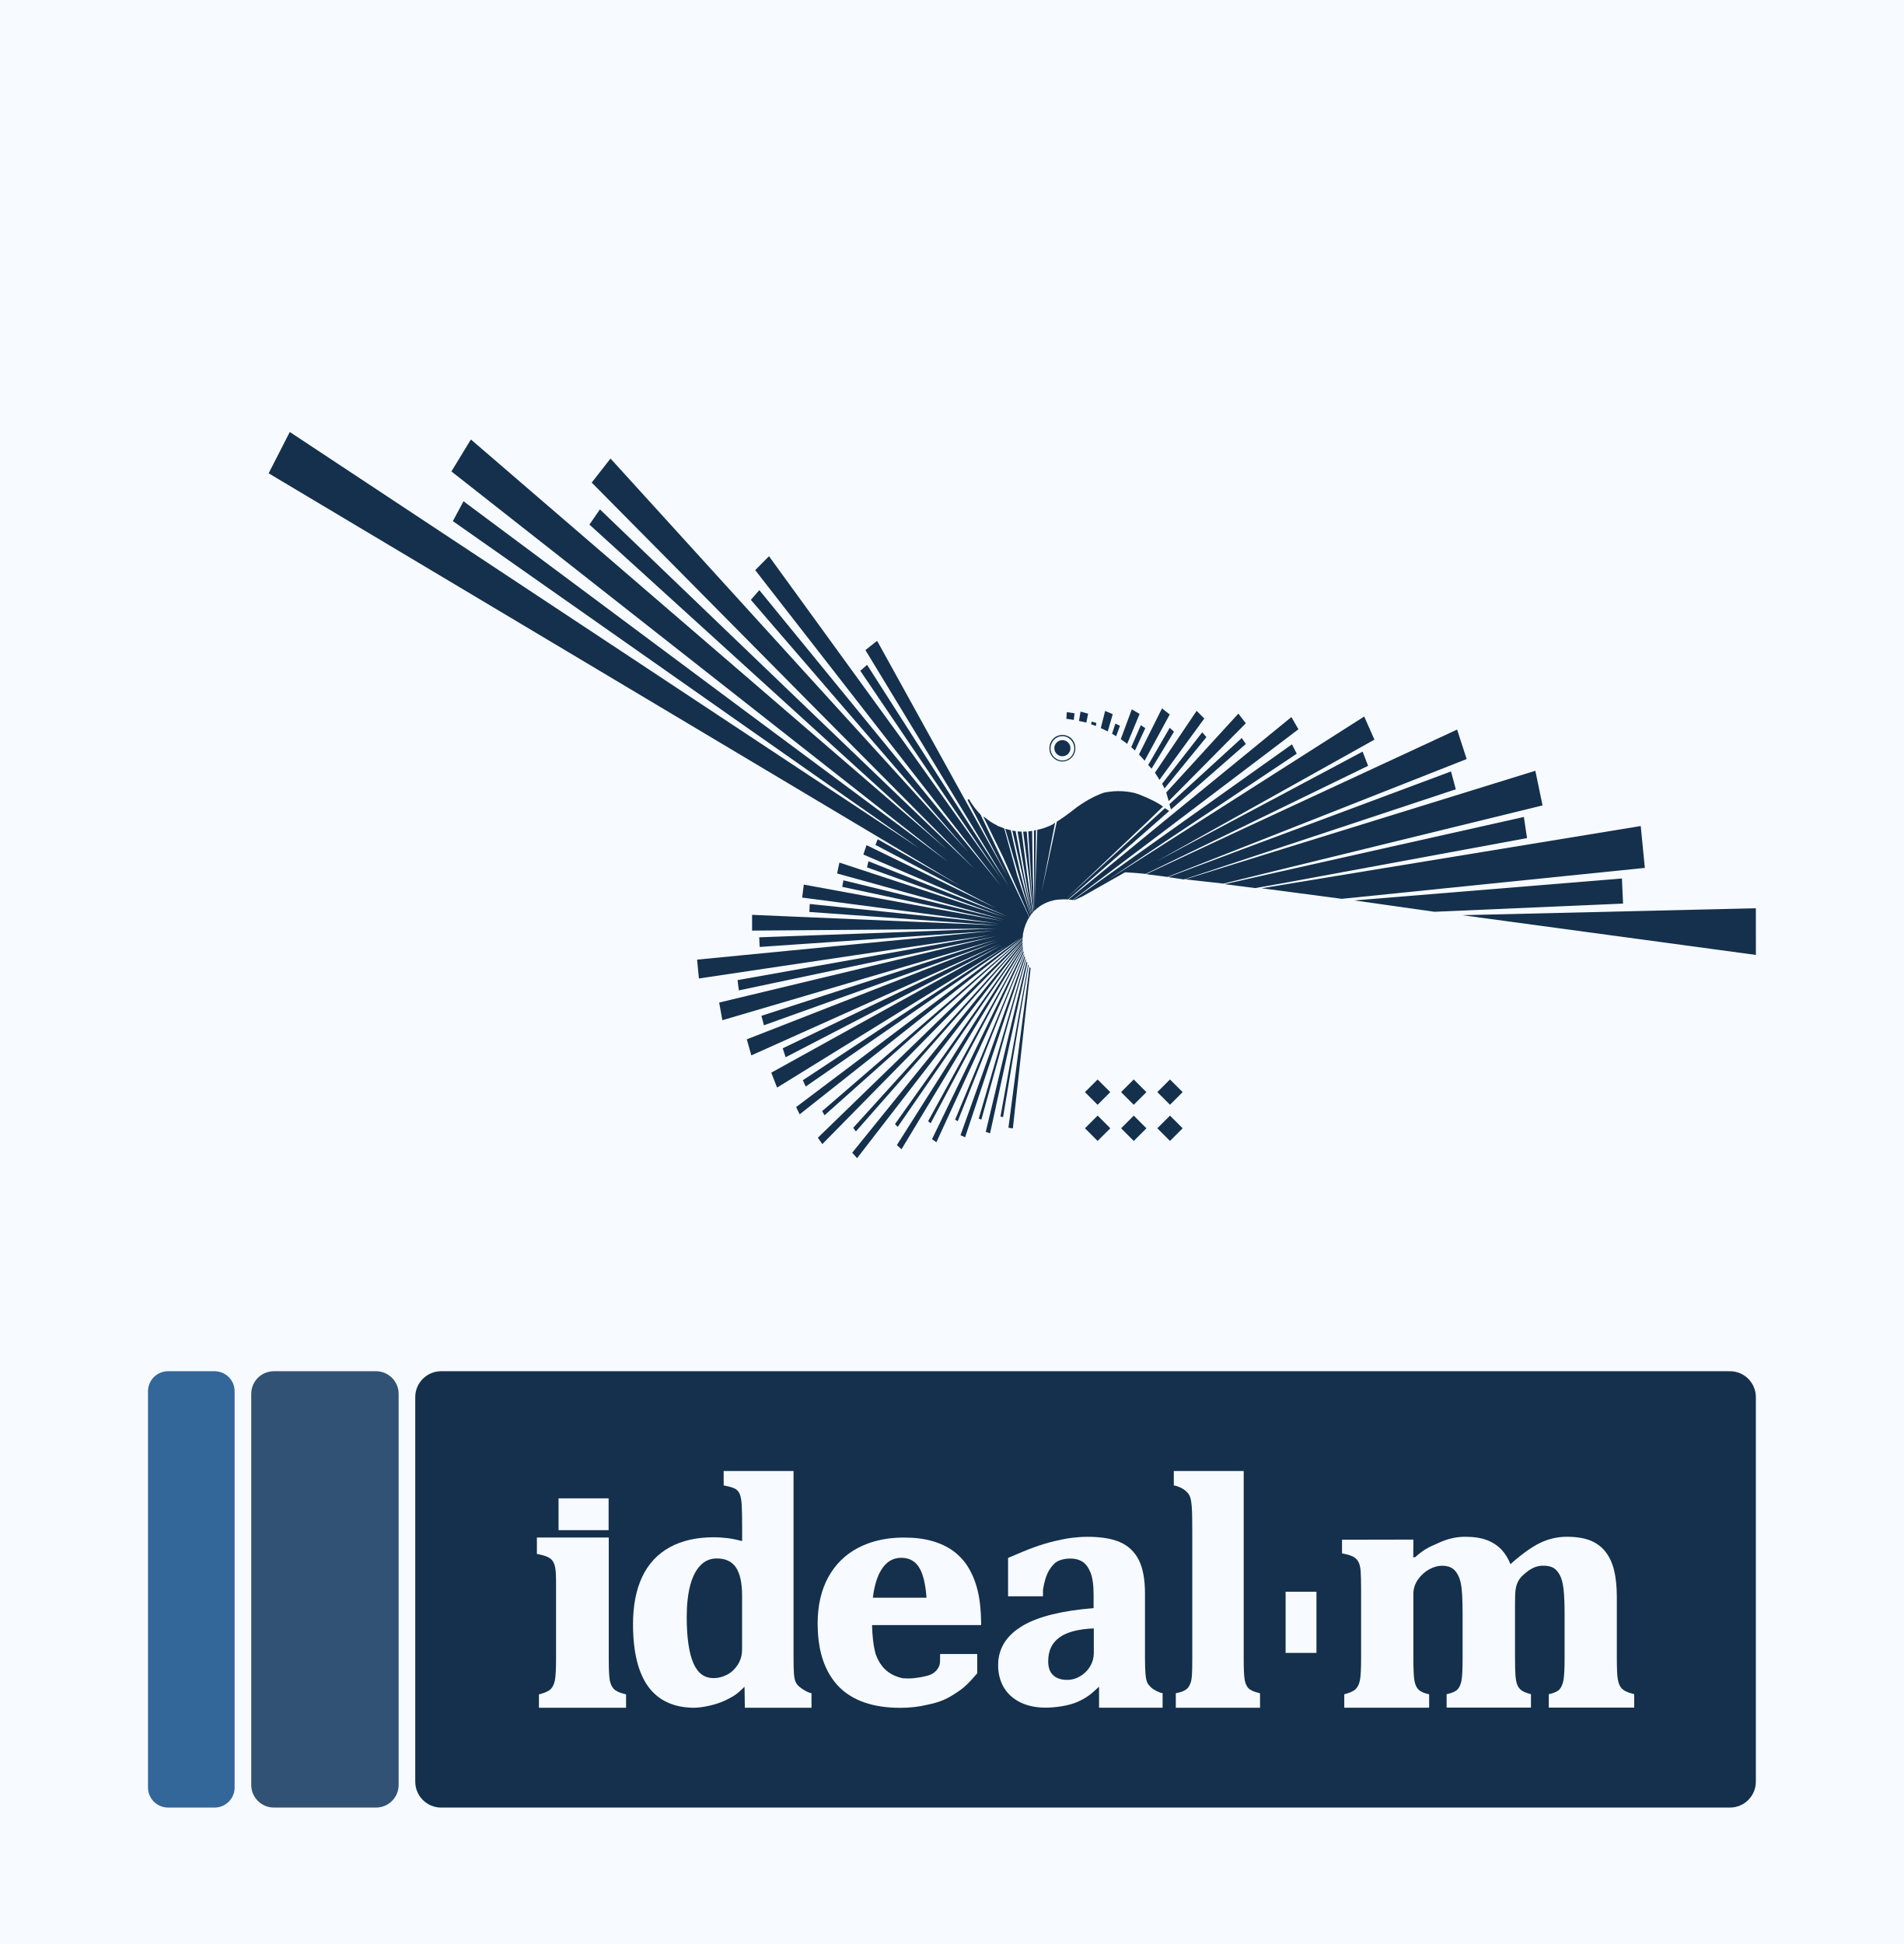
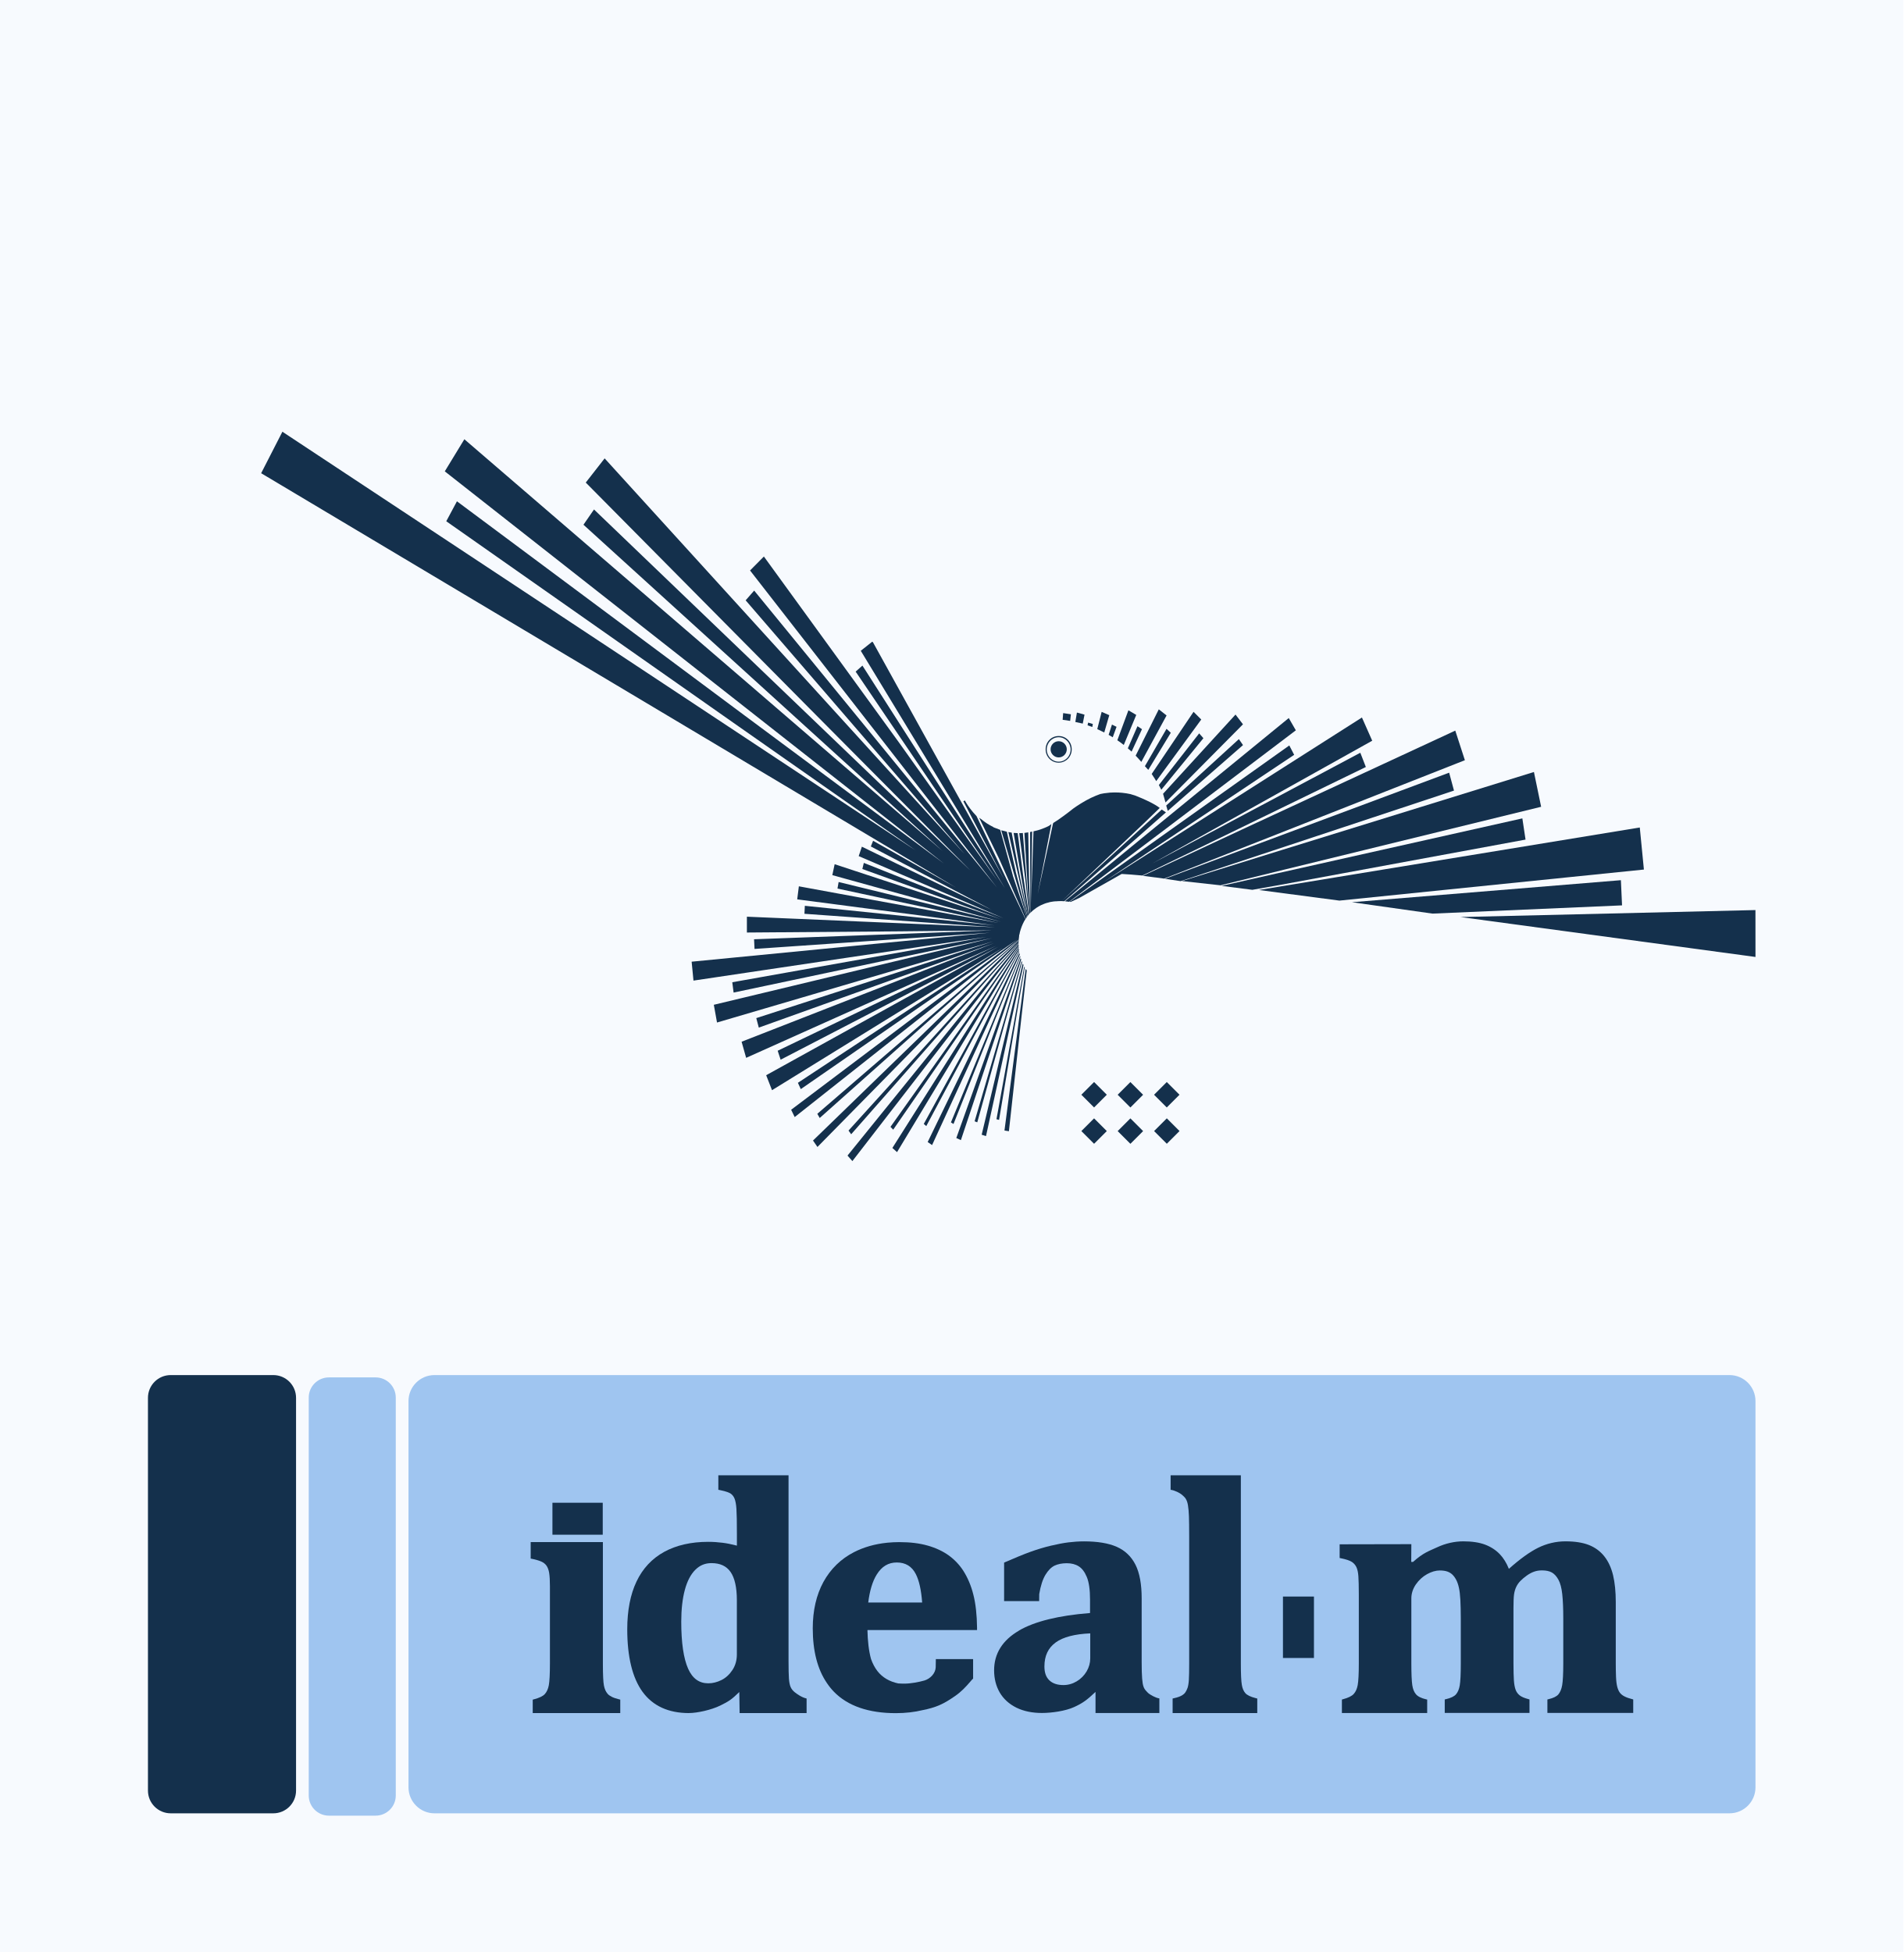
- <svg xmlns="http://www.w3.org/2000/svg" id="Layer_2" data-name="Layer 2" viewBox="-41.50 -121.11 533.85 545.01">
+ <svg xmlns="http://www.w3.org/2000/svg" id="Layer_2" data-name="Layer 2" viewBox="-41.29 -120.51 531.20 544.87">
  <g id="Layer_1-2" data-name="Layer 1">
-     <rect x="-41.50" y="-121.11" width="533.85" height="545.01" fill="#f7fafe" />
-     <rect x="74.94" y="263.32" width="375.91" height="122.33" rx="7.26" ry="7.26" fill="#14304c" />
+     <rect x="-41.29" y="-120.51" width="531.20" height="544.87" fill="#f7fafe" />
+     <rect x="72.71" y="263.32" width="375.91" height="122.33" rx="7.26" ry="7.26" fill="#9fc5f0" />
    <g>
-       <path d="M259.6,80.72l.21-1.85-2.16-.33-.14,1.87c.69.08,1.39.19,2.07.31h.01Z" fill="#14304c" />
-       <polygon points="263.61 78.97 261.49 78.39 261.05 81.02 263.12 81.47 263.61 78.97" fill="#14304c" />
-       <polygon points="270.52 79.12 268.39 78.2 267.17 83.01 269.12 83.95 270.52 79.12" fill="#14304c" />
-       <path d="M274.57,87.43l3.48-8.38-2.19-1.29-3.09,8.36c.61.42,1.21.85,1.78,1.3h.01Z" fill="#14304c" />
-       <path d="M279.45,92.15h.01s7.04-12.95,7.04-12.95l-2.17-1.71-6.46,12.93c.54.56,1.07,1.14,1.57,1.73Z" fill="#14304c" />
-       <path d="M282.87,96.31c.25.39.5.76.74,1.21v.02s12.58-17.21,12.58-17.21l-2.15-2.15-11.68,17.34c.18.29.34.54.5.79Z" fill="#14304c" />
-       <polygon points="286.21 103.48 307.83 81.67 305.75 78.95 285.53 101.06 286.21 103.48" fill="#14304c" />
-       <polygon points="418.57 110.47 333.56 124.41 312.26 127.92 334.74 130.88 419.72 122.21 418.57 110.47" fill="#14304c" />
-       <polygon points="265.93 81.58 264.62 81.19 264.46 81.95 265.79 82.42 265.93 81.58" fill="#14304c" />
-       <path d="M271.47,85.28h.01s1.06-2.91,1.06-2.91l-1.28-.62-.93,2.86c.35.2.73.42,1.14.68Z" fill="#14304c" />
-       <path d="M276.74,89.29h.01s2.9-6.26,2.9-6.26l-1.26-.83-2.69,6.17c.38.32.72.63,1.04.92Z" fill="#14304c" />
-       <path d="M280.47,93.36s.18.19.33.36l.07.08c.2.23.43.47.53.58h.01s6.28-10.35,6.28-10.35l-1.19-1.1-6.04,10.43Z" fill="#14304c" />
-       <polygon points="284.36 98.62 285.04 99.93 296.79 85.55 295.61 84.2 284.36 98.62" fill="#14304c" />
-       <path d="M286.41,104.34c.08.24.14.48.2.69.07.26.14.53.23.79v.02s21-18.37,21-18.37l-1.15-1.67-20.28,18.54Z" fill="#14304c" />
-       <path d="M322.58,83.34l-1.97-3.42-36.1,29.51-26.39,21.64c.39.03.78.08,1.19.14h0s26.34-19.88,26.34-19.88l36.93-27.98Z" fill="#14304c" />
-       <path d="M247.18,135.98c.1-.15.2-.3.3-.45l-3.9-11.69h.04s-.04-.09-.04-.09l-3.49-12.62c-.5-.17-.98-.36-1.56-.59l-.37-.15-.02-.06c-1.23-.59-2.36-1.33-3.34-2.17-.1-.06-.19-.13-.27-.18l-.04-.03c-.1-.07-.19-.13-.28-.19h0s5.56,11.41,5.56,11.41l7.4,16.8Z" fill="#14304c" />
-       <path d="M342.13,93.6l-1.55-3.99-58.03,30.89,61.35-34.25-2.87-6.48-46.29,29.49-25.79,16.44,16.44-11,36.73-24.51-1.36-2.62-36.13,25.69-25.19,17.94s.09.01.14.02c.06,0,.12.02.17.03h0s2.36-1.09,2.36-1.09l11.87-6.72,2.51.16,3.27.28,15.56-7.54,46.82-22.76Z" fill="#14304c" />
-       <path d="M223.67,160.5l-34.63,29.89.67,1.17,55.54-49.48s0-.07,0-.1c0-.02,0-.05,0-.08v-.05l-21.57,18.66Z" fill="#14304c" />
-       <path d="M245.22,142.6v-.04c0-.11,0-.24,0-.38v-.03s-21.76,21.15-21.76,21.15l-35.62,34.55,1.24,1.8,34.94-35.54,21.21-21.52Z" fill="#14304c" />
-       <polygon points="369.76 91.69 367.08 83.43 307.68 110.98 279.94 123.93 279.95 123.93 279.88 123.96 285.86 124.74 309.18 115.57 369.76 91.69" fill="#14304c" />
-       <polygon points="391.04 104.69 389.02 94.98 318.72 116.74 290.8 125.42 301.56 126.61 319.86 122.11 391.04 104.69" fill="#14304c" />
-       <polygon points="386.69 113.85 385.8 107.93 317.16 123.32 301.86 126.77 310.45 127.87 317.63 126.6 386.69 113.85" fill="#14304c" />
-       <path d="M227.39,162.38l-29.64,32.69.74,1.03,46.72-53.12c0-.05,0-.11,0-.16,0-.03,0-.06,0-.1v-.03s-17.81,19.68-17.81,19.68Z" fill="#14304c" />
-       <polygon points="365.37 95.17 306.9 116.98 286.1 124.77 286.11 124.77 286.05 124.79 290.45 125.45 366.72 100.17 365.37 95.17" fill="#14304c" />
-       <path d="M245.26,141.77c0-.07.02-.14.02-.2,0-.02,0-.04,0-.06v-.08s.01-.08.01-.08v-.1s.02,0,.02,0l.02-.15c.02-.15.04-.31.04-.47v-.18s.06-.03.06-.03c0-.02.06-.28.06-.28.02-.1.04-.2.06-.3l.02-.11c.02-.08.04-.16.06-.24l.07-.23s.1-.32.1-.33c.33-1.05.77-2.02,1.33-2.91l-13.65-28.72c-.3-.31-.64-.69-.98-1.09-.08-.09-.15-.18-.22-.27-.88-1.07-1.63-2.17-2.06-3.01l-.42.22,11.28,21.61-14.32-25.84-22.2-40.17-.2-.14-3.19,2.54,40.23,66.26-16.07-25.08-23.7-37.05-1.89,1.68,24.55,36.25,14.94,21.99-27.39-38.44-37.71-51.93-3.86,3.9,68.89,88.49-28.86-35.34-38.88-47.54-2.38,2.72,39.92,46.29,21.14,24.5-40.79-44.84L129.69,7.44l-5.27,6.75,61.96,62.57,45.45,45.79L126.72,21.7l-2.94,4.26,100.21,91.07-54.24-46.74L90.54,2.1l-5.46,8.96,81.62,64.15,57.65,45.3-55.69-41.37L88.47,19.42l-2.98,5.57,81.49,57.2,49.51,34.68-76.4-50.54L39.76,0l-5.93,11.58,167.07,99.67,26.86,16-23.15-13.07-.63,1.59,33.79,17.73-36.29-17.67-.89,2.63,24.58,10.55,15.82,6.78-14.99-5.91-23.98-9.53-.41,1.71,24.13,8.71,14.45,5.25-17.88-5.94-28.43-9.36-.65,3.05,47.06,13.02-17.34-4.28-27.96-6.82-.32,1.83,28.11,6.02,16.87,3.58-21.64-3.96-34.12-6.27-.46,3.64,34.37,4.5,20.74,2.78-19.49-2.03-33.49-3.45-.11,2.23,33.52,2.4,19.66,1.36-69.24-2.95v4.42s42.72-.33,42.72-.33l25.74-.27-24.31.94-42.15,1.54.13,2.7,65.64-4.52-30.61,2.96-52.58,5.12.51,5.28,81.71-12.18-24.39,4.36-46.49,8.28.37,2.88,46.26-9.77,25.86-5.44-27.63,6.62-50.01,12,.89,4.95,49.58-14.57,27.43-8.07-22.8,7.41-43.25,14,.7,2.65,42.82-15.35,22.82-8.24-24.36,9.53-46.08,18,1.27,4.5,69.78-31.28-20.69,9.93-40.29,19.37.82,2.5,39.87-20.67,20.93-10.87-64.83,35.87,1.63,4.18,41.73-25.76,22.71-14.03-19.81,13.04-37.41,24.69.81,1.76,37.04-25.62,23.44-16.19-24.3,18.27-38.87,29.3.99,2.04,38.41-30.4,24.12-19.12Z" fill="#14304c" />
-       <path d="M245.22,143.42c0-.09,0-.19-.03-.3l-17.73,21.86-29.99,37.07,1.36,1.54,46.41-60.04v-.13Z" fill="#14304c" />
-       <path d="M244.35,122.57h.04s0-.04,0-.04l-.02.02-2.44-10.9c-.55-.12-1.1-.27-1.56-.4h0l3.37,11.56,3.75,12.71c.06-.08.12-.17.18-.25l-3.28-12.53-.04-.17Z" fill="#14304c" />
-       <path d="M247.18,149.96l-1.78,13.54-4.13,31.56,1.24.19,3.48-31.65,1.5-13.22c-.07-.1-.14-.2-.22-.33l-.08-.09Z" fill="#14304c" />
-       <path d="M246.58,148.86l-.07-.14c-.05-.09-.09-.18-.16-.27l-3.68,15.18-7.76,32.6,1.21.38,7.18-32.83,3.28-14.92Z" fill="#14304c" />
-       <path d="M246.95,149.55s-.04-.07-.06-.1c-.03-.04-.05-.09-.11-.13l-2.38,12.97-5.36,29.61.72.19,4.99-29.73,2.19-12.82Z" fill="#14304c" />
-       <path d="M247.91,111.83c-.36.06-.73.11-1.08.16l1.39,22.6c.07-.08.14-.16.22-.24l-.32-9.96-.21-12.56Z" fill="#14304c" />
-       <path d="M286.32,106.24l-1.16-.78-27.83,25.47,22.73-21.52,4.54-4.39c-.18-.14-.33-.25-.48-.36-.35-.24-.74-.48-1.22-.74-.01,0-.03-.02-.05-.03l-.03-.02c-.22-.12-.43-.23-.65-.35-.11-.06-.22-.11-.34-.17-.32-.16-.6-.3-.87-.42l-.19-.09h0s0,0,0,0c-.36-.17-.72-.33-1.09-.49l-1.84-.76h0s-.1-.04-.1-.04c-.27-.08-.57-.18-.9-.27l-.22-.07h0s-.15-.05-.15-.05c-.33-.07-.6-.12-.84-.16l-.25-.05c-.37-.06-.72-.11-1.07-.14l-.26-.03c-.61-.06-1.24-.09-1.88-.09h-.16s-.13,0-.13,0c-.33,0-.64.02-.98.04h-.23s-.07.02-.07.02c-.35.03-.72.07-1.12.13l-.24.03h-.08c-.37.07-.67.12-.96.18l-.1.02-.08.02-.28.1c-.69.25-1.4.54-2.09.87l-.16.07-.24.12c-.32.16-.66.33-1.04.54l-.22.12-.18.1c-.33.19-.67.38-1,.59l-.18.11-.23.14c-.3.19-.59.37-.87.56l-.21.14-.2.14c-.22.15-.44.3-.65.45-.48.39-.94.74-1.38,1.08-.33.25-.65.49-.98.73,0,0-.69.51-.82.6l-.3.21c-.25.18-.5.36-.76.54-.5.34-.93.62-1.35.87l-.04.18h-.03s-4.28,19.74-4.28,19.74l3.84-19.64c-.19.18-.41.35-.7.52l-.16.09c-.14.08-.29.15-.49.24-.18.08-.35.15-.52.22-.19.08-.37.15-.55.22-.2.08-.4.15-.6.22-.2.07-.4.13-.59.19-.12.04-.24.07-.36.1-.33.09-.63.16-.96.23-.02,0-.04,0-.07.02l-.68,20.02.31-19.96-.23.06c-.11.03-.22.05-.34.08l.05,22.57c.49-.5,1.04-.96,1.65-1.38l.14-.09c.33-.22.7-.43,1.09-.63l.1-.05c.23-.11.48-.21.66-.29h.02s.12-.05.12-.05l.04-.02.51-.19.21-.06c.22-.07.44-.12.64-.17l.1-.03.05-.02.07-.02c.07-.02.14-.03.21-.04l.39-.07c.22-.04.44-.07.66-.1.02,0,.04,0,.06,0h.05s.03-.01.03-.01h.09c.06-.01.12-.02.18-.02h.25s.37-.03.37-.03c.19-.01.38-.02.58-.02.03,0,.06,0,.1,0,.02,0,.05,0,.07,0,.03,0,.06,0,.09,0,.03,0,.06,0,.09,0,.02,0,.04,0,.08,0,.02,0,.04,0,.07,0,.19,0,.37.01.56.03h.16s20.37-17.75,20.37-17.75l8-7.05Z" fill="#14304c" />
-       <path d="M244.96,112.05c-.34,0-.67-.03-1.04-.06h-.1s4.01,23.07,4.01,23.07c.06-.08.12-.16.19-.23l.04-.04-1.6-11.12-1.5-11.62Z" fill="#14304c" />
-       <path d="M245.63,112.06h-.24s1.71,13.06,1.71,13.06l1,9.62s.08-.09.1-.12l-1.8-22.61c-.26.02-.51.03-.76.04Z" fill="#14304c" />
-       <path d="M243.27,111.89c-.12-.02-.24-.04-.35-.05h-.06c-.17-.04-.34-.06-.51-.09l2.96,12.91,2.38,10.58c.04-.06.09-.12.14-.18l-2.17-10.5-2.38-12.67Z" fill="#14304c" />
-       <path d="M245.39,145.2s-.01-.1-.02-.15c0-.04,0-.08-.04-.12l-9.4,16.98-17.18,31.31.7.6,16.88-31.66,9.06-16.96Z" fill="#14304c" />
-       <path d="M245.54,145.94v-.03c-.04-.13-.07-.26-.11-.4l-8.93,18.39-16.66,34.37,1.23.85,16.04-34.86,8.44-18.32Z" fill="#14304c" />
-       <path d="M246.16,148.2l.04-.15-.02-.04c-.04-.09-.07-.17-.13-.26l-4.27,14.49-8.84,30.24.74.29,8.45-30.38,4.02-14.19Z" fill="#14304c" />
-       <path d="M232.56,162.47l12.69-18.4c0-.05,0-.11,0-.19,0-.04,0-.09-.03-.15l-13.07,18.36-22.69,31.94.76.79,22.35-32.35Z" fill="#14304c" />
-       <path d="M245.32,144.66v-.12c-.03-.09-.04-.18-.07-.27l-12.73,20.04-22.53,35.61,1.3,1.17,21.81-36.2,12.22-20.23Z" fill="#14304c" />
-       <path d="M245.71,146.6s-.03-.09-.03-.11c-.02-.05-.03-.1-.07-.15l-6.57,15.76-12.71,30.69.72.44,12.34-30.98,6.32-15.65Z" fill="#14304c" />
-       <path d="M245.95,147.4c-.03-.08-.05-.15-.08-.24l-.02-.06-.07-.15-5.97,16.71-11.98,33.49,1.28.59,11.28-33.79,5.54-16.55Z" fill="#14304c" />
-       <polygon points="413.3 125.18 338.25 131.33 360.73 134.51 413.61 132.21 413.3 125.18" fill="#14304c" />
-       <polygon points="450.85 133.52 368.55 135.47 450.86 146.61 450.85 133.52" fill="#14304c" />
-       <path d="M256.4,92.38c1.98,0,3.64-1.63,3.64-3.72s-1.59-3.72-3.64-3.72-3.64,1.63-3.64,3.72,1.63,3.72,3.64,3.72ZM256.4,85.28c1.83,0,3.33,1.52,3.33,3.41s-1.48,3.41-3.33,3.41-3.33-1.52-3.33-3.41,1.48-3.41,3.33-3.41Z" fill="#14304c" />
-       <path d="M256.4,90.91c1.24,0,2.26-1.02,2.26-2.26s-1.02-2.26-2.26-2.26-2.26,1.02-2.26,2.26,1.02,2.26,2.26,2.26Z" fill="#14304c" />
+       <path d="M257.36,80.72l.21-1.85-2.16-.33-.14,1.87c.69.08,1.39.19,2.07.31h.01Z" fill="#14304c" />
+       <polygon points="261.37 78.97 259.25 78.39 258.81 81.02 260.88 81.47 261.37 78.97" fill="#14304c" />
+       <polygon points="268.28 79.12 266.15 78.2 264.93 83.01 266.88 83.95 268.28 79.12" fill="#14304c" />
+       <path d="M272.33,87.43l3.48-8.38-2.19-1.29-3.09,8.36c.61.42,1.21.85,1.78,1.3h.01Z" fill="#14304c" />
+       <path d="M277.22,92.15h.01s7.04-12.95,7.04-12.95l-2.17-1.71-6.46,12.93c.54.56,1.07,1.14,1.57,1.73Z" fill="#14304c" />
+       <path d="M280.63,96.31c.25.39.5.76.74,1.21v.02s12.58-17.21,12.58-17.21l-2.15-2.15-11.68,17.34c.18.29.34.54.5.79Z" fill="#14304c" />
+       <polygon points="283.97 103.48 305.59 81.67 303.51 78.95 283.29 101.06 283.97 103.48" fill="#14304c" />
+       <polygon points="416.33 110.47 331.32 124.41 310.02 127.92 332.51 130.88 417.48 122.21 416.33 110.47" fill="#14304c" />
+       <polygon points="263.69 81.58 262.38 81.19 262.22 81.95 263.55 82.42 263.69 81.58" fill="#14304c" />
+       <path d="M269.24,85.28h.01s1.06-2.91,1.06-2.91l-1.28-.62-.93,2.86c.35.2.73.42,1.14.68Z" fill="#14304c" />
+       <path d="M274.5,89.29h.01s2.9-6.26,2.9-6.26l-1.26-.83-2.69,6.17c.38.32.72.63,1.04.92Z" fill="#14304c" />
+       <path d="M278.23,93.36s.18.19.33.36l.07.08c.2.23.43.47.53.58h.01s6.28-10.35,6.28-10.35l-1.19-1.1-6.04,10.43Z" fill="#14304c" />
+       <polygon points="282.12 98.62 282.8 99.93 294.55 85.55 293.37 84.2 282.12 98.62" fill="#14304c" />
+       <path d="M284.17,104.34c.08.24.14.48.2.69.07.26.14.53.23.79v.02s21-18.37,21-18.37l-1.15-1.67-20.28,18.54Z" fill="#14304c" />
+       <path d="M320.34,83.34l-1.97-3.42-36.1,29.51-26.39,21.64c.39.03.78.08,1.19.14h0s26.34-19.88,26.34-19.88l36.93-27.98Z" fill="#14304c" />
+       <path d="M244.94,135.98c.1-.15.2-.3.3-.45l-3.9-11.69h.04s-.04-.09-.04-.09l-3.49-12.62c-.5-.17-.98-.36-1.56-.59l-.37-.15-.02-.06c-1.23-.59-2.36-1.33-3.34-2.17-.1-.06-.19-.13-.27-.18l-.04-.03c-.1-.07-.19-.13-.28-.19h0s5.56,11.41,5.56,11.41l7.4,16.8Z" fill="#14304c" />
+       <path d="M339.89,93.6l-1.55-3.99-58.03,30.89,61.35-34.25-2.87-6.48-46.29,29.49-25.79,16.44,16.44-11,36.73-24.51-1.36-2.62-36.13,25.69-25.19,17.94s.09.01.14.02c.06,0,.12.02.17.03h0s2.36-1.09,2.36-1.09l11.87-6.72,2.51.16,3.27.28,15.56-7.54,46.82-22.76Z" fill="#14304c" />
+       <path d="M221.43,160.5l-34.63,29.89.67,1.17,55.54-49.48s0-.07,0-.1c0-.02,0-.05,0-.08v-.05l-21.57,18.66Z" fill="#14304c" />
+       <path d="M242.98,142.6v-.04c0-.11,0-.24,0-.38v-.03s-21.76,21.15-21.76,21.15l-35.62,34.55,1.24,1.8,34.94-35.54,21.21-21.52Z" fill="#14304c" />
+       <polygon points="367.52 91.69 364.84 83.43 305.44 110.98 277.71 123.93 277.71 123.93 277.64 123.96 283.62 124.74 306.94 115.57 367.52 91.69" fill="#14304c" />
+       <polygon points="388.8 104.69 386.79 94.98 316.48 116.74 288.56 125.42 299.33 126.61 317.62 122.11 388.8 104.69" fill="#14304c" />
+       <polygon points="384.45 113.85 383.56 107.93 314.92 123.32 299.62 126.77 308.21 127.87 315.39 126.6 384.45 113.85" fill="#14304c" />
+       <path d="M225.15,162.38l-29.64,32.69.74,1.03,46.72-53.12c0-.05,0-.11,0-.16,0-.03,0-.06,0-.1v-.03s-17.81,19.68-17.81,19.68Z" fill="#14304c" />
+       <polygon points="363.13 95.17 304.66 116.98 283.87 124.77 283.87 124.77 283.81 124.79 288.21 125.45 364.48 100.17 363.13 95.17" fill="#14304c" />
+       <path d="M243.02,141.77c0-.07.02-.14.02-.2,0-.02,0-.04,0-.06v-.08s.01-.08.01-.08v-.1s.02,0,.02,0l.02-.15c.02-.15.04-.31.04-.47v-.18s.06-.03.06-.03c0-.02.06-.28.06-.28.02-.1.04-.2.06-.3l.02-.11c.02-.08.04-.16.06-.24l.07-.23s.1-.32.1-.33c.33-1.05.77-2.02,1.33-2.91l-13.65-28.72c-.3-.31-.64-.69-.98-1.09-.08-.09-.15-.18-.22-.27-.88-1.07-1.63-2.17-2.06-3.01l-.42.22,11.28,21.61-14.32-25.84-22.2-40.17-.2-.14-3.19,2.54,40.23,66.26-16.07-25.08-23.7-37.05-1.89,1.68,24.55,36.25,14.94,21.99-27.39-38.44-37.71-51.93-3.86,3.9,68.89,88.49-28.86-35.34-38.88-47.54-2.38,2.72,39.92,46.29,21.14,24.5-40.79-44.84L127.45,7.44l-5.27,6.75,61.96,62.57,45.45,45.79L124.48,21.7l-2.94,4.26,100.21,91.07-54.24-46.74L88.3,2.1l-5.46,8.96,81.62,64.15,57.65,45.3-55.69-41.37L86.23,19.42l-2.98,5.57,81.49,57.2,49.51,34.68-76.4-50.54L37.52,0l-5.93,11.58,167.07,99.67,26.86,16-23.15-13.07-.63,1.59,33.79,17.73-36.29-17.67-.89,2.63,24.58,10.55,15.82,6.78-14.99-5.91-23.98-9.53-.41,1.71,24.13,8.71,14.45,5.25-17.88-5.94-28.43-9.36-.65,3.05,47.06,13.02-17.34-4.28-27.96-6.82-.32,1.83,28.11,6.02,16.87,3.58-21.64-3.96-34.12-6.27-.46,3.64,34.37,4.5,20.74,2.78-19.49-2.03-33.49-3.45-.11,2.23,33.52,2.4,19.66,1.36-69.24-2.95v4.42s42.72-.33,42.72-.33l25.74-.27-24.31.94-42.15,1.54.13,2.7,65.64-4.52-30.61,2.96-52.58,5.12.51,5.28,81.71-12.18-24.39,4.36-46.49,8.28.37,2.88,46.26-9.77,25.86-5.44-27.63,6.62-50.01,12,.89,4.95,49.58-14.57,27.43-8.07-22.8,7.41-43.25,14,.7,2.65,42.82-15.35,22.82-8.24-24.36,9.53-46.08,18,1.27,4.5,69.78-31.28-20.69,9.93-40.29,19.37.82,2.5,39.87-20.67,20.93-10.87-64.83,35.87,1.63,4.18,41.73-25.76,22.71-14.03-19.81,13.04-37.41,24.69.81,1.76,37.04-25.62,23.44-16.19-24.3,18.27-38.87,29.3.99,2.04,38.41-30.4,24.12-19.12Z" fill="#14304c" />
+       <path d="M242.98,143.42c0-.09,0-.19-.03-.3l-17.73,21.86-29.99,37.07,1.36,1.54,46.41-60.04v-.13Z" fill="#14304c" />
+       <path d="M242.11,122.57h.04s0-.04,0-.04l-.02.02-2.44-10.9c-.55-.12-1.1-.27-1.56-.4h0l3.37,11.56,3.75,12.71c.06-.08.12-.17.18-.25l-3.28-12.53-.04-.17Z" fill="#14304c" />
+       <path d="M244.94,149.96l-1.78,13.54-4.13,31.56,1.24.19,3.48-31.65,1.5-13.22c-.07-.1-.14-.2-.22-.33l-.08-.09Z" fill="#14304c" />
+       <path d="M244.34,148.86l-.07-.14c-.05-.09-.09-.18-.16-.27l-3.68,15.18-7.76,32.6,1.21.38,7.18-32.83,3.28-14.92Z" fill="#14304c" />
+       <path d="M244.71,149.55s-.04-.07-.06-.1c-.03-.04-.05-.09-.11-.13l-2.38,12.97-5.36,29.61.72.19,4.99-29.73,2.19-12.82Z" fill="#14304c" />
+       <path d="M245.67,111.83c-.36.06-.73.11-1.08.16l1.39,22.6c.07-.08.14-.16.22-.24l-.32-9.96-.21-12.56Z" fill="#14304c" />
+       <path d="M284.08,106.24l-1.16-.78-27.83,25.47,22.73-21.52,4.54-4.39c-.18-.14-.33-.25-.48-.36-.35-.24-.74-.48-1.22-.74-.01,0-.03-.02-.05-.03l-.03-.02c-.22-.12-.43-.23-.65-.35-.11-.06-.22-.11-.34-.17-.32-.16-.6-.3-.87-.42l-.19-.09h0s0,0,0,0c-.36-.17-.72-.33-1.09-.49l-1.84-.76h0s-.1-.04-.1-.04c-.27-.08-.57-.18-.9-.27l-.22-.07h0s-.15-.05-.15-.05c-.33-.07-.6-.12-.84-.16l-.25-.05c-.37-.06-.72-.11-1.07-.14l-.26-.03c-.61-.06-1.24-.09-1.88-.09h-.16s-.13,0-.13,0c-.33,0-.64.02-.98.04h-.23s-.07.02-.07.02c-.35.03-.72.07-1.12.13l-.24.03h-.08c-.37.07-.67.12-.96.18l-.1.02-.08.02-.28.1c-.69.25-1.4.54-2.09.87l-.16.07-.24.12c-.32.16-.66.33-1.04.54l-.22.12-.18.1c-.33.19-.67.38-1,.59l-.18.11-.23.14c-.3.19-.59.37-.87.56l-.21.14-.2.14c-.22.15-.44.3-.65.45-.48.39-.94.74-1.38,1.08-.33.25-.65.49-.98.73,0,0-.69.51-.82.6l-.3.21c-.25.18-.5.36-.76.54-.5.34-.93.62-1.35.87l-.04.18h-.03s-4.28,19.74-4.28,19.74l3.84-19.64c-.19.18-.41.35-.7.52l-.16.09c-.14.08-.29.15-.49.24-.18.08-.35.15-.52.22-.19.08-.37.15-.55.22-.2.08-.4.15-.6.22-.2.07-.4.13-.59.19-.12.04-.24.07-.36.1-.33.09-.63.16-.96.23-.02,0-.04,0-.07.02l-.68,20.02.31-19.96-.23.06c-.11.03-.22.05-.34.08l.05,22.57c.49-.5,1.04-.96,1.65-1.38l.14-.09c.33-.22.7-.43,1.09-.63l.1-.05c.23-.11.48-.21.66-.29h.02s.12-.05.12-.05l.04-.02.51-.19.21-.06c.22-.07.44-.12.64-.17l.1-.03.05-.02.07-.02c.07-.02.14-.03.21-.04l.39-.07c.22-.04.44-.07.66-.1.02,0,.04,0,.06,0h.05s.03-.01.03-.01h.09c.06-.01.12-.02.18-.02h.25s.37-.03.37-.03c.19-.01.38-.02.58-.02.03,0,.06,0,.1,0,.02,0,.05,0,.07,0,.03,0,.06,0,.09,0,.03,0,.06,0,.09,0,.02,0,.04,0,.08,0,.02,0,.04,0,.07,0,.19,0,.37.01.56.03h.16s20.37-17.75,20.37-17.75l8-7.05Z" fill="#14304c" />
+       <path d="M242.72,112.05c-.34,0-.67-.03-1.04-.06h-.1s4.01,23.07,4.01,23.07c.06-.08.12-.16.19-.23l.04-.04-1.6-11.12-1.5-11.62Z" fill="#14304c" />
+       <path d="M243.39,112.06h-.24s1.71,13.06,1.71,13.06l1,9.62s.08-.09.1-.12l-1.8-22.61c-.26.02-.51.03-.76.04Z" fill="#14304c" />
+       <path d="M241.03,111.89c-.12-.02-.24-.04-.35-.05h-.06c-.17-.04-.34-.06-.51-.09l2.96,12.91,2.38,10.58c.04-.06.09-.12.14-.18l-2.17-10.5-2.38-12.67Z" fill="#14304c" />
+       <path d="M243.15,145.2s-.01-.1-.02-.15c0-.04,0-.08-.04-.12l-9.4,16.98-17.18,31.31.7.6,16.88-31.66,9.06-16.96Z" fill="#14304c" />
+       <path d="M243.3,145.94v-.03c-.04-.13-.07-.26-.11-.4l-8.93,18.39-16.66,34.37,1.23.85,16.04-34.86,8.44-18.32Z" fill="#14304c" />
+       <path d="M243.92,148.2l.04-.15-.02-.04c-.04-.09-.07-.17-.13-.26l-4.27,14.49-8.84,30.24.74.29,8.45-30.38,4.02-14.19Z" fill="#14304c" />
+       <path d="M230.32,162.47l12.69-18.4c0-.05,0-.11,0-.19,0-.04,0-.09-.03-.15l-13.07,18.36-22.69,31.94.76.79,22.35-32.35Z" fill="#14304c" />
+       <path d="M243.08,144.66v-.12c-.03-.09-.04-.18-.07-.27l-12.73,20.04-22.53,35.61,1.3,1.17,21.81-36.2,12.22-20.23Z" fill="#14304c" />
+       <path d="M243.47,146.6s-.03-.09-.03-.11c-.02-.05-.03-.1-.07-.15l-6.57,15.76-12.71,30.69.72.44,12.34-30.98,6.32-15.65Z" fill="#14304c" />
+       <path d="M243.71,147.4c-.03-.08-.05-.15-.08-.24l-.02-.06-.07-.15-5.97,16.71-11.98,33.49,1.28.59,11.28-33.79,5.54-16.55Z" fill="#14304c" />
+       <polygon points="411.06 125.18 336.01 131.33 358.49 134.51 411.38 132.21 411.06 125.18" fill="#14304c" />
+       <polygon points="448.61 133.52 366.31 135.47 448.62 146.61 448.61 133.52" fill="#14304c" />
+       <path d="M254.16,92.38c1.98,0,3.64-1.63,3.64-3.72s-1.59-3.72-3.64-3.72-3.64,1.63-3.64,3.72,1.63,3.72,3.64,3.72ZM254.16,85.28c1.83,0,3.33,1.52,3.33,3.41s-1.48,3.41-3.33,3.41-3.33-1.52-3.33-3.41,1.48-3.41,3.33-3.41Z" fill="#14304c" />
+       <path d="M254.16,90.91c1.24,0,2.26-1.02,2.26-2.26s-1.02-2.26-2.26-2.26-2.26,1.02-2.26,2.26,1.02,2.26,2.26,2.26Z" fill="#14304c" />
    </g>
    <g>
-       <rect x="318.99" y="325.14" width="8.65" height="17.15" fill="#f7fafe" />
-       <path d="M334.81,310.56v3.82l.3.06c1.49.3,2.53.65,3.12,1.04.56.38.99.87,1.27,1.48.29.62.47,1.48.54,2.53.07,1.09.12,2.8.12,5.1v19.21c0,2.92-.11,4.97-.31,6.05-.19,1.04-.56,1.88-1.11,2.48-.54.6-1.55,1.09-3.02,1.48l-.28.08v3.77h23.8v-3.77l-.29-.06c-1.36-.32-2.31-.79-2.83-1.4-.53-.61-.88-1.47-1.04-2.57-.17-1.15-.26-3.19-.26-6.1v-18.1c0-1.37.43-2.68,1.25-3.89.84-1.22,1.9-2.19,3.14-2.88,1.23-.68,2.43-1.03,3.55-1.03.85,0,1.56.11,2.11.3.54.2,1.02.48,1.41.86.39.38.75.87,1.07,1.48.32.62.57,1.36.75,2.2.19.85.32,1.99.4,3.37.07,1.42.12,3.17.12,5.2v12.53c0,2.95-.1,5.02-.29,6.13-.18,1.06-.53,1.9-1.04,2.5-.51.59-1.47,1.05-2.86,1.37l-.29.06v3.77h23.65v-3.77l-.28-.08c-1.13-.3-1.97-.65-2.48-1.07-.5-.41-.88-.92-1.11-1.55-.24-.64-.4-1.52-.48-2.6-.07-1.11-.12-2.73-.12-4.84v-15.25c0-1.81.05-3.13.16-3.92.11-.77.31-1.47.6-2.08.29-.61.67-1.17,1.16-1.67.49-.5,1.1-1.02,1.8-1.52.68-.48,1.37-.86,2.05-1.09.67-.24,1.4-.35,2.19-.35,1.15,0,2.08.2,2.78.6.69.4,1.3,1.07,1.81,2.01.52.94.87,2.29,1.06,3.99.19,1.73.29,4.01.29,6.82v12.53c0,2.92-.11,4.98-.31,6.11-.19,1.08-.55,1.93-1.04,2.53-.49.59-1.42,1.05-2.79,1.37l-.29.06v3.77h23.95v-3.77l-.29-.08c-.83-.2-1.55-.46-2.14-.76-.55-.28-.99-.63-1.29-1.03-.31-.41-.55-.96-.73-1.62-.18-.69-.3-1.62-.35-2.79-.05-1.19-.07-2.48-.07-3.83v-17.07c0-2.88-.26-5.41-.75-7.48-.51-2.1-1.33-3.89-2.46-5.3-1.13-1.42-2.58-2.48-4.32-3.16-1.72-.67-3.9-1.01-6.52-1.01s-5.22.61-7.65,1.81c-2.31,1.15-5.05,3.12-8.13,5.87-.66-1.65-1.51-3.02-2.53-4.09-1.13-1.17-2.51-2.07-4.13-2.68-1.61-.6-3.64-.91-6.05-.91s-4.96.56-7.33,1.67c-2.32,1.08-3.82,1.48-6.71,4.08h-.5l.03-4.96" fill="#f7fafe" />
+       <rect x="316.75" y="325.14" width="8.65" height="17.15" fill="#14304c" />
+       <path d="M332.57,310.56v3.82l.3.06c1.49.3,2.53.65,3.12,1.04.56.38.99.87,1.27,1.48.29.62.47,1.48.54,2.53.07,1.09.12,2.8.12,5.1v19.21c0,2.92-.11,4.97-.31,6.05-.19,1.04-.56,1.88-1.11,2.48-.54.6-1.55,1.09-3.02,1.48l-.28.08v3.77h23.8v-3.77l-.29-.06c-1.36-.32-2.31-.79-2.83-1.4-.53-.61-.88-1.47-1.04-2.57-.17-1.15-.26-3.19-.26-6.1v-18.1c0-1.37.43-2.68,1.25-3.89.84-1.22,1.9-2.19,3.14-2.88,1.23-.68,2.43-1.03,3.55-1.03.85,0,1.56.11,2.11.3.54.2,1.02.48,1.41.86.39.38.75.87,1.07,1.48.32.62.57,1.36.75,2.2.19.85.32,1.99.4,3.37.07,1.42.12,3.17.12,5.2v12.53c0,2.95-.1,5.02-.29,6.13-.18,1.06-.53,1.9-1.04,2.5-.51.59-1.47,1.05-2.86,1.37l-.29.06v3.77h23.65v-3.77l-.28-.08c-1.13-.3-1.97-.65-2.48-1.07-.5-.41-.88-.92-1.11-1.55-.24-.64-.4-1.52-.48-2.6-.07-1.11-.12-2.73-.12-4.84v-15.25c0-1.81.05-3.13.16-3.92.11-.77.31-1.47.6-2.08.29-.61.67-1.17,1.16-1.67.49-.5,1.1-1.02,1.8-1.52.68-.48,1.37-.86,2.05-1.09.67-.24,1.4-.35,2.19-.35,1.15,0,2.08.2,2.78.6.69.4,1.3,1.07,1.81,2.01.52.94.87,2.29,1.06,3.99.19,1.73.29,4.01.29,6.82v12.53c0,2.92-.11,4.98-.31,6.11-.19,1.08-.55,1.93-1.04,2.53-.49.59-1.42,1.05-2.79,1.37l-.29.06v3.77h23.95v-3.77l-.29-.08c-.83-.2-1.55-.46-2.14-.76-.55-.28-.99-.63-1.29-1.03-.31-.41-.55-.96-.73-1.62-.18-.69-.3-1.62-.35-2.79-.05-1.19-.07-2.48-.07-3.83v-17.07c0-2.88-.26-5.41-.75-7.48-.51-2.1-1.33-3.89-2.46-5.3-1.13-1.42-2.58-2.48-4.32-3.16-1.72-.67-3.9-1.01-6.52-1.01s-5.22.61-7.65,1.81c-2.31,1.15-5.05,3.12-8.13,5.87-.66-1.65-1.51-3.02-2.53-4.09-1.13-1.17-2.51-2.07-4.13-2.68-1.61-.6-3.64-.91-6.05-.91s-4.96.56-7.33,1.67c-2.32,1.08-3.82,1.48-6.71,4.08h-.5l.03-4.96" fill="#14304c" />
      <g>
-         <path d="M131.67,353.13c-.5-.26-.89-.53-1.15-.84-.27-.32-.48-.65-.64-1.02-.16-.37-.29-.8-.39-1.29s-.16-1.21-.21-2.13c-.05-.95-.08-2.29-.08-4.01v-33.9h-20.15v4.61l.3.05c1.07.21,1.95.47,2.61.75.62.27,1.13.65,1.49,1.15.36.51.62,1.21.76,2.06.14.91.21,2.13.21,3.62v21.67c0,2.91-.11,4.96-.31,6.04-.19,1.04-.57,1.87-1.11,2.47-.55.6-1.59,1.09-3.09,1.48l-.29.08v3.75h24.43v-3.76l-.29-.07c-.87-.21-1.58-.45-2.1-.72Z" fill="#f7fafe" />
-         <rect x="115.12" y="298.96" width="14.04" height="8.92" fill="#f7fafe" />
+         <path d="M129.43,353.13c-.5-.26-.89-.53-1.15-.84-.27-.32-.48-.65-.64-1.02-.16-.37-.29-.8-.39-1.29s-.16-1.21-.21-2.13c-.05-.95-.08-2.29-.08-4.01v-33.9h-20.15v4.61l.3.05c1.07.21,1.95.47,2.61.75.62.27,1.13.65,1.49,1.15.36.51.62,1.21.76,2.06.14.91.21,2.13.21,3.62v21.67c0,2.91-.11,4.96-.31,6.04-.19,1.04-.57,1.87-1.11,2.47-.55.6-1.59,1.09-3.09,1.48l-.29.08v3.75h24.43v-3.76l-.29-.07c-.87-.21-1.58-.45-2.1-.72Z" fill="#14304c" />
+         <rect x="112.88" y="298.96" width="14.04" height="8.92" fill="#14304c" />
      </g>
-       <path d="M153.22,357.66c2.3,0,6.25-.87,8.75-2.1,2.36-1.16,3.15-1.67,5.3-3.77l.09,5.88h18.69v-4.07c-1.36-.28-2.74-1.3-3.31-1.75-.49-.39-.91-.9-1.14-1.43-.25-.57-.4-1.36-.48-2.35-.07-1.03-.11-2.72-.11-5.01v-51.76h-19.59v4.04l.46.09c1.8.36,2.61.73,2.96.96.49.34.85.79,1.1,1.4.26.65.45,1.62.53,2.9.09,1.32.13,3.62.13,6.86v3.38c-1.5-.39-2.83-.66-3.98-.8-1.33-.17-2.68-.26-4.04-.26-4.75,0-8.87.94-12.26,2.79-3.41,1.87-6.02,4.66-7.74,8.3-1.71,3.59-2.58,8.08-2.58,13.3,0,7.72,1.44,13.59,4.27,17.48,2.87,3.93,7.23,5.93,12.95,5.93ZM151.06,332.14c0-3.41.34-6.42,1.01-8.89.65-2.43,1.64-4.31,2.92-5.58,1.26-1.26,2.73-1.86,4.49-1.86,2.42,0,4.16.8,5.33,2.45,1.17,1.68,1.77,4.33,1.77,7.89v15.16c0,1.62-.41,3.08-1.23,4.33-.83,1.26-1.85,2.2-3.05,2.8-1.22.61-2.45.92-3.68.92-2.57,0-4.41-1.33-5.64-4.07-1.27-2.85-1.92-7.26-1.92-13.13h-.01Z" fill="#f7fafe" />
-       <path d="M291.88,297.9c.28.42.48,1.03.6,1.77.13.81.23,1.82.27,3.02.04,1.21.07,3.14.07,5.74v35.51c0,1.92-.03,3.41-.09,4.44-.06.98-.19,1.75-.37,2.28-.2.53-.41.96-.66,1.3-.24.31-.59.61-1.04.85-.47.26-1.15.5-2.01.69l-.45.1v4.07h23.62v-4.06l-.43-.11c-1.44-.37-2.41-.83-2.9-1.4-.49-.56-.82-1.34-.98-2.32-.18-1.05-.27-3.02-.27-5.87v-52.62h-19.6v4.05c1.21.16,2.57.9,3.14,1.37.43.36.84.75,1.11,1.17Z" fill="#f7fafe" />
-       <path d="M245.31,334.66c-4.59,2.67-6.93,6.4-6.93,11.07,0,2.32.53,4.4,1.57,6.2,1.05,1.79,2.61,3.21,4.64,4.22l.02.02h.02c2.01.98,4.39,1.47,7.1,1.47s6.56-.54,9-1.66c2.32-1.07,3.51-1.9,5.95-4.22v5.9h17.82v-4.08c-1.12-.16-2.5-1.03-2.91-1.33-.33-.24-.62-.61-.88-.88-.25-.26-.47-.62-.63-1.07-.18-.48-.31-1.24-.39-2.28-.09-1.07-.13-2.61-.13-4.6v-17.79c0-3.94-.58-7.09-1.72-9.36-1.16-2.3-2.92-3.99-5.26-5.02-2.28-1-5.34-1.51-9.09-1.51-1.45,0-2.92.1-4.38.28-1.44.18-3.1.5-4.95.94-1.81.43-3.7,1-5.59,1.68-1.86.67-4.23,1.64-7.06,2.88l-.34.15v10.75h9.78l.02-1.95c.38-2.31.97-4.13,1.75-5.42.77-1.25,1.62-2.1,2.53-2.54.94-.44,2.09-.67,3.41-.67s2.41.28,3.33.86c.9.55,1.66,1.55,2.25,2.96.61,1.45.91,3.57.91,6.31v3.77c-8.77.69-15.45,2.34-19.83,4.89ZM265.21,335.42v6.96c0,1.28-.34,2.5-1.01,3.65-.68,1.15-1.62,2.09-2.77,2.78-1.16.69-2.41,1.04-3.71,1.04-1.68,0-3-.44-3.93-1.33-.92-.88-1.37-2.14-1.37-3.86,0-2.98,1.04-5.18,3.17-6.72h-.01c2.08-1.5,5.33-2.34,9.64-2.52Z" fill="#f7fafe" />
-       <path d="M233.62,334.46v-.59c-.04-3.6-.38-6.71-1.03-9.25-.62-2.5-1.58-4.75-2.82-6.7-1.07-1.65-2.43-3.08-4.05-4.26-1.62-1.16-3.59-2.09-5.86-2.74h-.01s-.01,0-.01,0c-2.24-.65-4.88-.97-7.84-.97h0c-.07,0-.15,0-.22,0-.52,0-1.04.01-1.55.04-.5.03-1,.07-1.49.11-.08,0-.15,0-.23.02-3.4.35-6.5,1.23-9.23,2.63-3.66,1.88-6.53,4.67-8.53,8.31-1.98,3.62-2.98,7.98-2.98,12.95,0,6.3,1.31,11.38,3.89,15.19.6.91,1.27,1.75,2.02,2.52,3.84,3.95,9.66,5.97,17.26,5.97,2.7,0,5.23-.29,7.56-.86,1.64-.32,3.19-.76,4.51-1.32,1.54-.65,3.01-1.58,4.56-2.66,1.64-1.14,2.87-2.44,4.3-4.11.1-.12.2-.24.31-.36l.18-.18.16-.16v-5.38l-.06-.06h-10.34l-.04,2.31c-.07,1.68-1.53,3.19-3.16,3.67-1.45.42-3.84.87-5.53.87-.65,0-1.24-.02-1.78-.06-2.45-.52-4.41-1.67-5.79-3.44-.72-.93-1.32-2.05-1.79-3.37-.63-2.27-.93-5.06-1-8.03l.06-.06h30.52ZM211.23,315.63c2.38,0,4.18,1.05,5.29,3.22.94,1.83,1.53,4.51,1.78,7.96h-15.05c.41-3.28,1.19-5.91,2.36-7.79,1.41-2.28,3.24-3.39,5.62-3.39Z" fill="#f7fafe" />
+       <path d="M150.98,357.66c2.3,0,6.25-.87,8.75-2.1,2.36-1.16,3.15-1.67,5.3-3.77l.09,5.88h18.69v-4.07c-1.36-.28-2.74-1.3-3.31-1.75-.49-.39-.91-.9-1.14-1.43-.25-.57-.4-1.36-.48-2.35-.07-1.03-.11-2.72-.11-5.01v-51.76h-19.59v4.04l.46.09c1.8.36,2.61.73,2.96.96.49.34.85.79,1.1,1.4.26.65.45,1.62.53,2.9.09,1.32.13,3.62.13,6.86v3.38c-1.5-.39-2.83-.66-3.98-.8-1.33-.17-2.68-.26-4.04-.26-4.75,0-8.87.94-12.26,2.79-3.41,1.87-6.02,4.66-7.74,8.3-1.71,3.59-2.58,8.08-2.58,13.3,0,7.72,1.44,13.59,4.27,17.48,2.87,3.93,7.23,5.93,12.95,5.93ZM148.83,332.14c0-3.41.34-6.42,1.01-8.89.65-2.43,1.64-4.31,2.92-5.58,1.26-1.26,2.73-1.86,4.49-1.86,2.42,0,4.16.8,5.33,2.45,1.17,1.68,1.77,4.33,1.77,7.89v15.16c0,1.62-.41,3.08-1.23,4.33-.83,1.26-1.85,2.2-3.05,2.8-1.22.61-2.45.92-3.68.92-2.57,0-4.41-1.33-5.64-4.07-1.27-2.85-1.92-7.26-1.92-13.13h-.01Z" fill="#14304c" />
+       <path d="M289.64,297.9c.28.42.48,1.03.6,1.77.13.81.23,1.82.27,3.02.04,1.21.07,3.14.07,5.74v35.51c0,1.92-.03,3.41-.09,4.44-.06.98-.19,1.75-.37,2.28-.2.53-.41.96-.66,1.3-.24.31-.59.61-1.04.85-.47.26-1.15.5-2.01.69l-.45.1v4.07h23.62v-4.06l-.43-.11c-1.44-.37-2.41-.83-2.9-1.4-.49-.56-.82-1.34-.98-2.32-.18-1.05-.27-3.02-.27-5.87v-52.62h-19.6v4.05c1.21.16,2.57.9,3.14,1.37.43.36.84.75,1.11,1.17Z" fill="#14304c" />
+       <path d="M243.07,334.66c-4.59,2.67-6.93,6.4-6.93,11.07,0,2.32.53,4.4,1.57,6.2,1.05,1.79,2.61,3.21,4.64,4.22l.02.02h.02c2.01.98,4.39,1.47,7.1,1.47s6.56-.54,9-1.66c2.32-1.07,3.51-1.9,5.95-4.22v5.9h17.82v-4.08c-1.12-.16-2.5-1.03-2.91-1.33-.33-.24-.62-.61-.88-.88-.25-.26-.47-.62-.63-1.07-.18-.48-.31-1.24-.39-2.28-.09-1.07-.13-2.61-.13-4.6v-17.79c0-3.94-.58-7.09-1.72-9.36-1.16-2.3-2.92-3.99-5.26-5.02-2.28-1-5.34-1.51-9.09-1.51-1.45,0-2.92.1-4.38.28-1.44.18-3.1.5-4.95.94-1.81.43-3.7,1-5.59,1.68-1.86.67-4.23,1.64-7.06,2.88l-.34.15v10.75h9.78l.02-1.95c.38-2.31.97-4.13,1.75-5.42.77-1.25,1.62-2.1,2.53-2.54.94-.44,2.09-.67,3.41-.67s2.41.28,3.33.86c.9.55,1.66,1.55,2.25,2.96.61,1.45.91,3.57.91,6.31v3.77c-8.77.69-15.45,2.34-19.83,4.89ZM262.97,335.42v6.96c0,1.28-.34,2.5-1.01,3.65-.68,1.15-1.62,2.09-2.77,2.78-1.16.69-2.41,1.04-3.71,1.04-1.68,0-3-.44-3.93-1.33-.92-.88-1.37-2.14-1.37-3.86,0-2.98,1.04-5.18,3.17-6.72h-.01c2.08-1.5,5.33-2.34,9.64-2.52Z" fill="#14304c" />
+       <path d="M231.38,334.46v-.59c-.04-3.6-.38-6.71-1.03-9.25-.62-2.5-1.58-4.75-2.82-6.7-1.07-1.65-2.43-3.08-4.05-4.26-1.62-1.16-3.59-2.09-5.86-2.74h-.01s-.01,0-.01,0c-2.24-.65-4.88-.97-7.84-.97h0c-.07,0-.15,0-.22,0-.52,0-1.04.01-1.55.04-.5.03-1,.07-1.49.11-.08,0-.15,0-.23.02-3.4.35-6.5,1.23-9.23,2.63-3.66,1.88-6.53,4.67-8.53,8.31-1.98,3.62-2.98,7.98-2.98,12.95,0,6.3,1.31,11.38,3.89,15.19.6.91,1.27,1.75,2.02,2.52,3.84,3.95,9.66,5.97,17.26,5.97,2.7,0,5.23-.29,7.56-.86,1.64-.32,3.19-.76,4.51-1.32,1.54-.65,3.01-1.58,4.56-2.66,1.64-1.14,2.87-2.44,4.3-4.11.1-.12.2-.24.31-.36l.18-.18.16-.16v-5.38l-.06-.06h-10.34l-.04,2.31c-.07,1.68-1.53,3.19-3.16,3.67-1.45.42-3.84.87-5.53.87-.65,0-1.24-.02-1.78-.06-2.45-.52-4.41-1.67-5.79-3.44-.72-.93-1.32-2.05-1.79-3.37-.63-2.27-.93-5.06-1-8.03l.06-.06h30.52ZM208.99,315.63c2.38,0,4.18,1.05,5.29,3.22.94,1.83,1.53,4.51,1.78,7.96h-15.05c.41-3.28,1.19-5.91,2.36-7.79,1.41-2.28,3.24-3.39,5.62-3.39Z" fill="#14304c" />
    </g>
-     <rect x="28.95" y="263.32" width="41.33" height="122.33" rx="6.35" ry="6.35" fill="#315275" />
-     <rect y="263.32" width="24.29" height="122.33" rx="5.63" ry="5.63" fill="#369" />
+     <rect y="263.32" width="41.33" height="122.33" rx="6.35" ry="6.35" fill="#14304c" />
+     <rect x="44.87" y="263.97" width="24.29" height="122.33" rx="5.63" ry="5.63" fill="#9fc5f0" />
    <g>
-       <rect x="263.77" y="182.56" width="5.02" height="5.02" transform="translate(-52.88 242.5) rotate(-45)" fill="#14304c" />
-       <rect x="273.9" y="182.56" width="5.02" height="5.02" transform="translate(-49.91 249.66) rotate(-45)" fill="#14304c" />
-       <rect x="284.06" y="182.56" width="5.02" height="5.02" transform="translate(-46.93 256.84) rotate(-45)" fill="#14304c" />
-       <rect x="263.77" y="192.7" width="5.02" height="5.02" transform="translate(-60.04 245.46) rotate(-45)" fill="#14304c" />
-       <rect x="273.9" y="192.7" width="5.02" height="5.02" transform="translate(-57.07 252.63) rotate(-45)" fill="#14304c" />
-       <rect x="284.06" y="192.7" width="5.02" height="5.02" transform="translate(-54.1 259.81) rotate(-45)" fill="#14304c" />
+       <rect x="261.53" y="182.56" width="5.02" height="5.02" transform="translate(-53.53 240.91) rotate(-45)" fill="#14304c" />
+       <rect x="271.66" y="182.56" width="5.02" height="5.02" transform="translate(-50.56 248.08) rotate(-45)" fill="#14304c" />
+       <rect x="281.82" y="182.56" width="5.02" height="5.02" transform="translate(-47.59 255.26) rotate(-45)" fill="#14304c" />
+       <rect x="261.53" y="192.7" width="5.02" height="5.02" transform="translate(-60.7 243.88) rotate(-45)" fill="#14304c" />
+       <rect x="271.66" y="192.7" width="5.02" height="5.02" transform="translate(-57.73 251.05) rotate(-45)" fill="#14304c" />
+       <rect x="281.82" y="192.7" width="5.02" height="5.02" transform="translate(-54.75 258.22) rotate(-45)" fill="#14304c" />
    </g>
  </g>
</svg>
